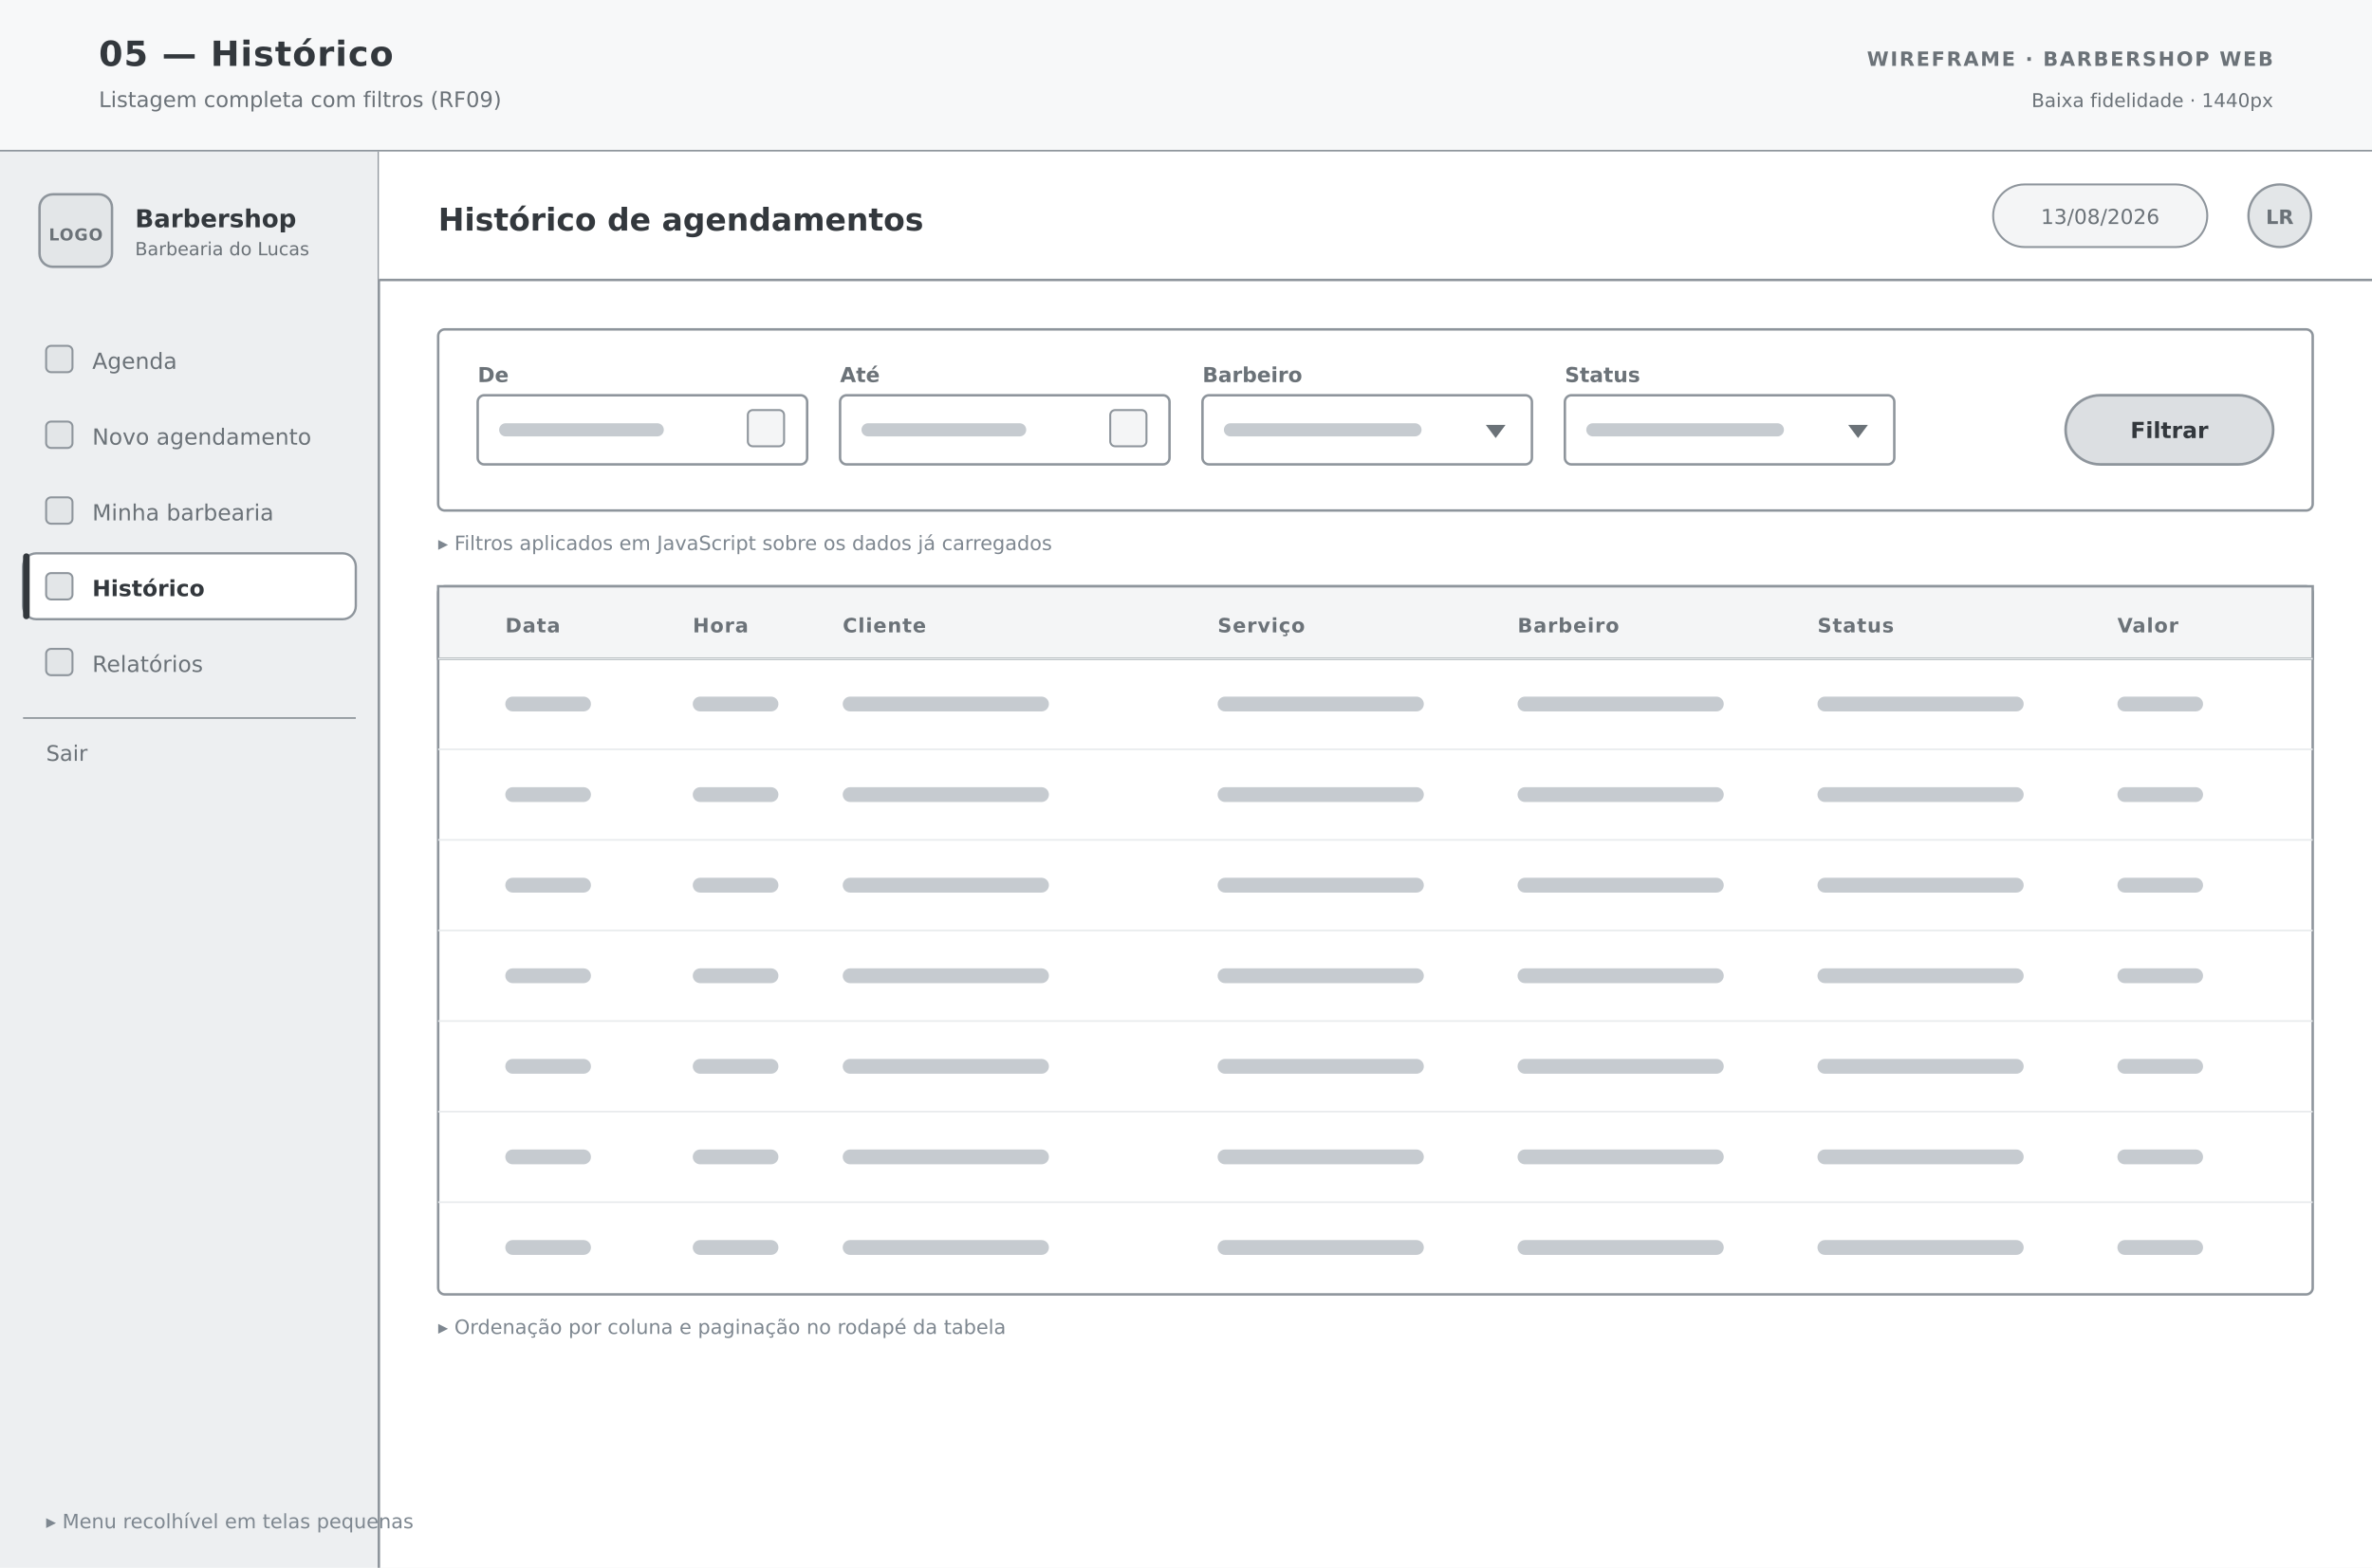
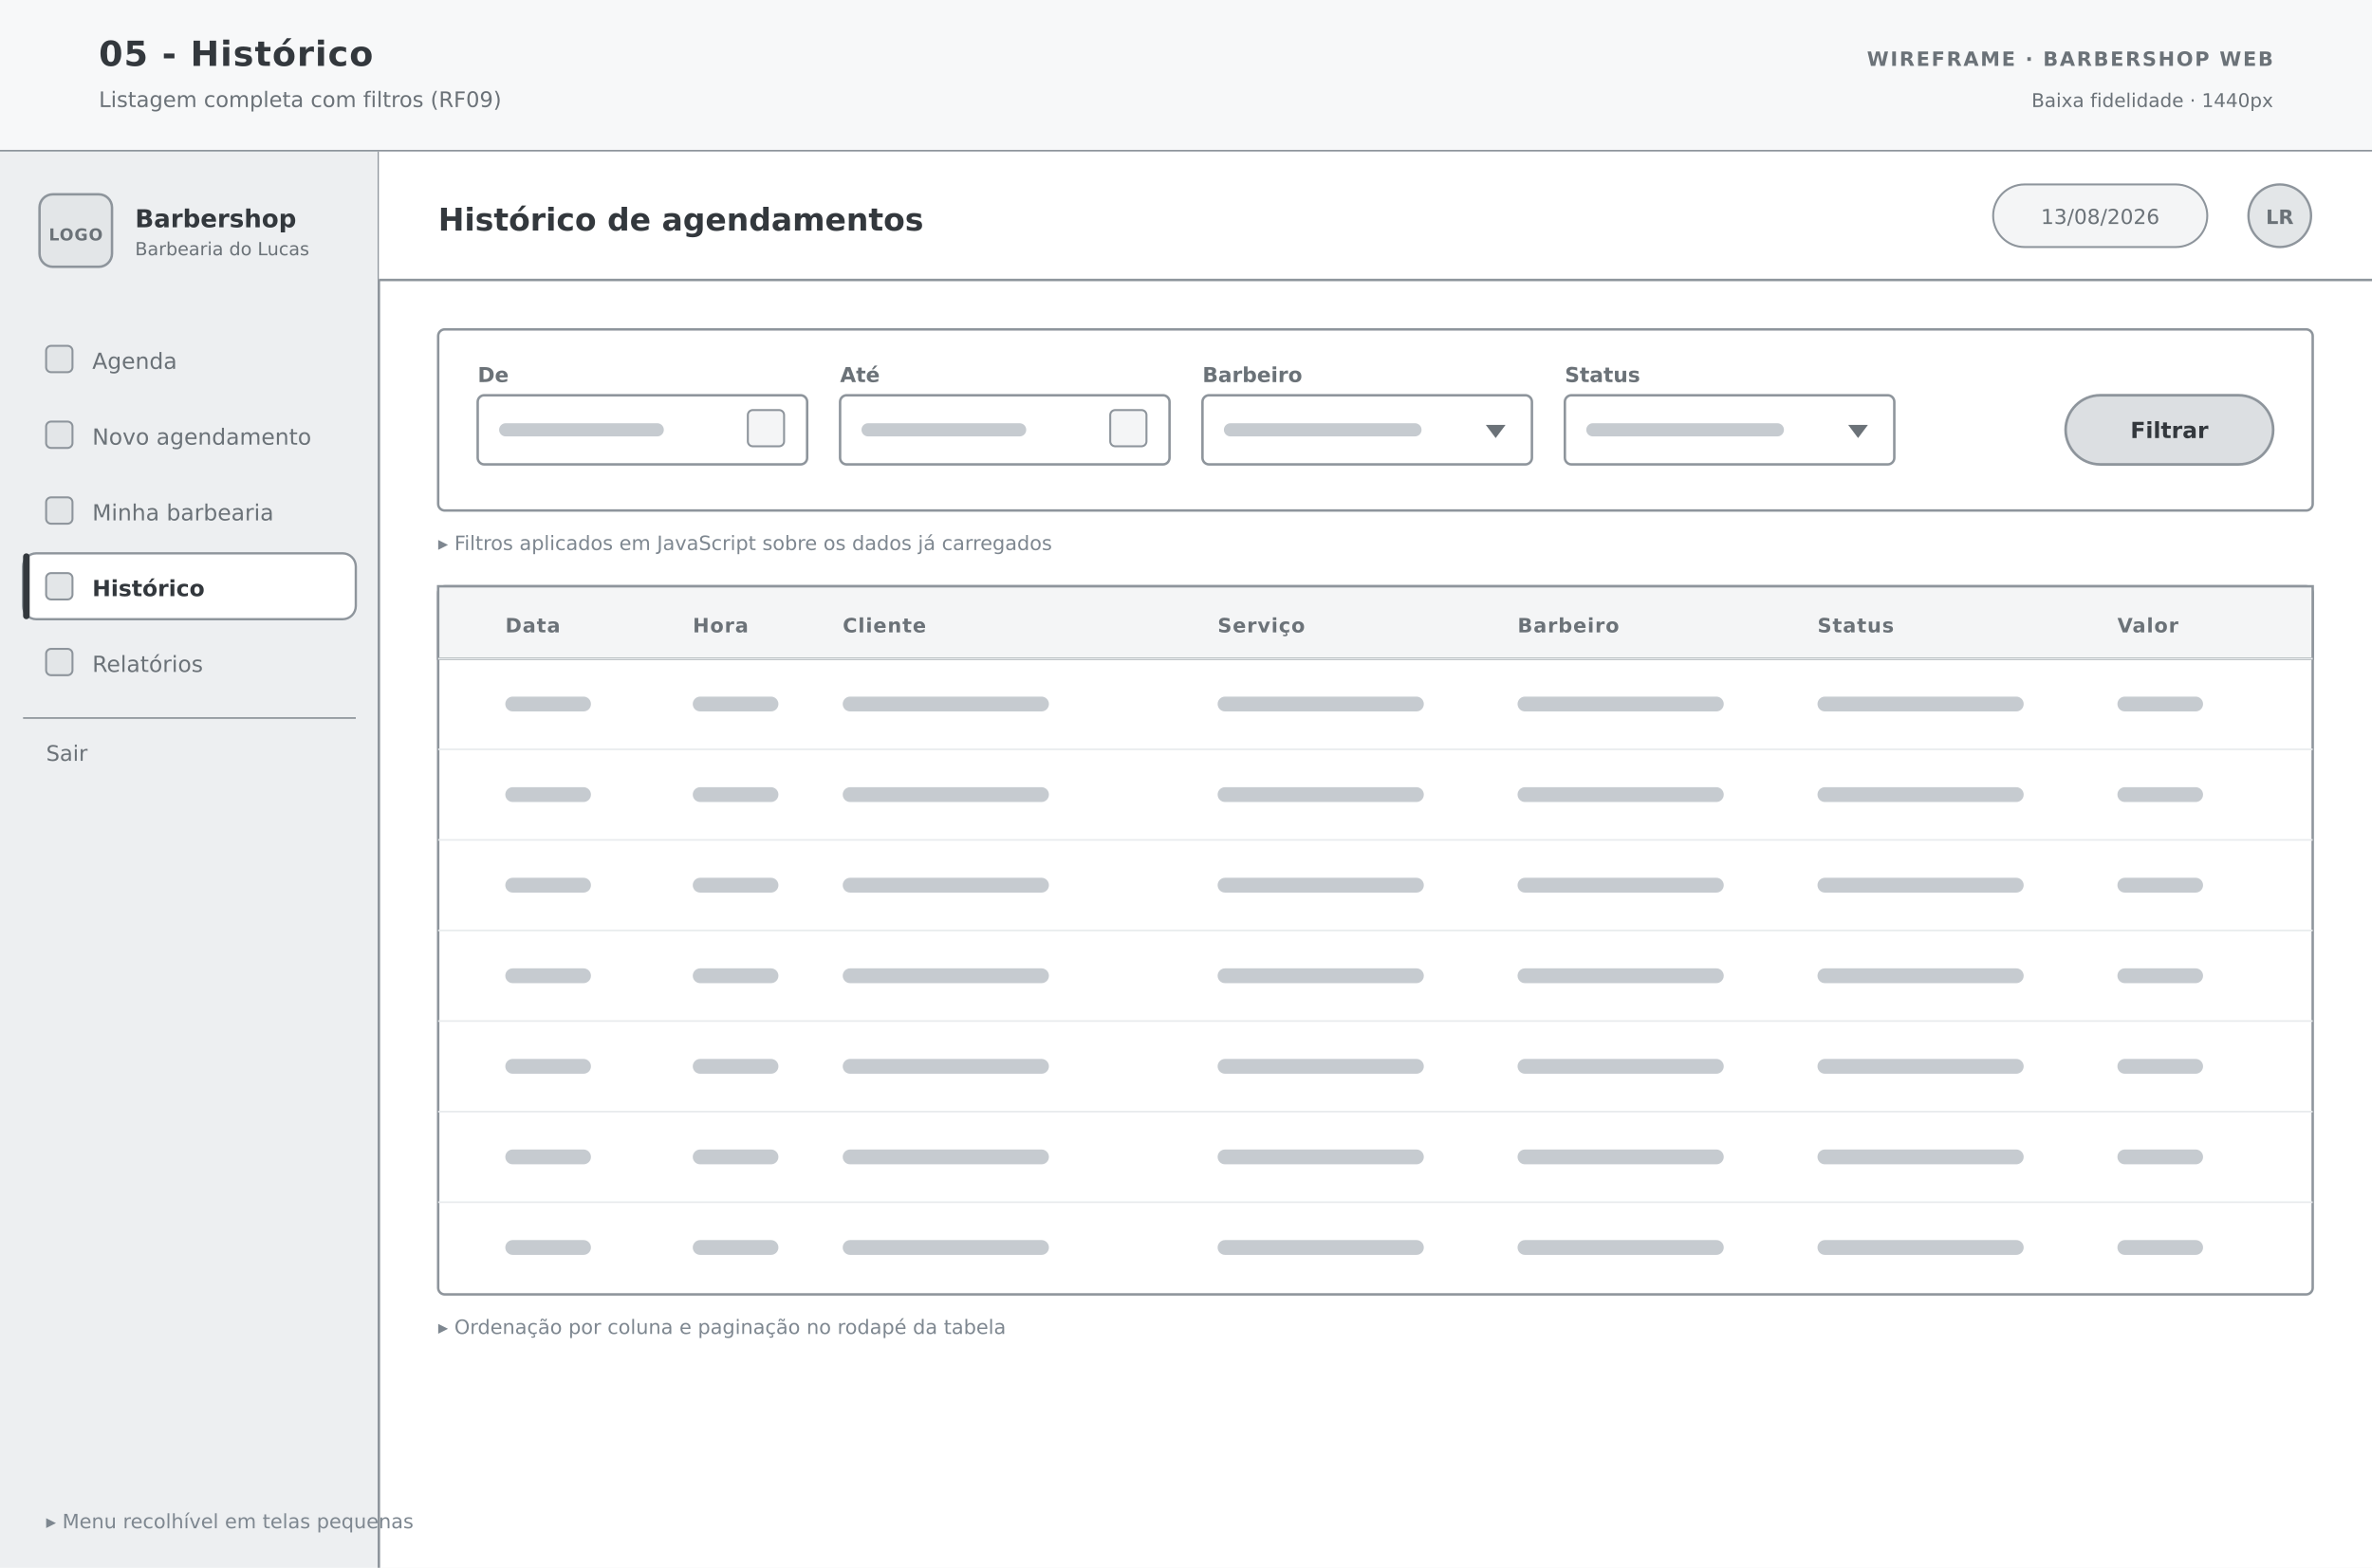
<svg xmlns="http://www.w3.org/2000/svg" width="1440" height="952" viewBox="0 0 1440 952">
  <rect width="1440" height="952" fill="#FFFFFF" />
  <rect x="0" y="0" width="1440" height="92" rx="0" fill="#F7F8F9" />
-   <text x="60" y="40" font-family="DejaVu Sans, Arial, sans-serif" font-size="21" font-weight="bold" fill="#33383D" text-anchor="start" letter-spacing="0.6">05 — Histórico</text>
+   <text x="60" y="40" font-family="DejaVu Sans, Arial, sans-serif" font-size="21" font-weight="bold" fill="#33383D" text-anchor="start" letter-spacing="0.6">05 - Histórico</text>
  <text x="60" y="65" font-family="DejaVu Sans, Arial, sans-serif" font-size="13" font-weight="normal" fill="#6B7278" text-anchor="start" letter-spacing="0">Listagem completa com filtros (RF09)</text>
  <text x="1380" y="40" font-family="DejaVu Sans, Arial, sans-serif" font-size="12" font-weight="bold" fill="#6B7278" text-anchor="end" letter-spacing="1">WIREFRAME · BARBERSHOP WEB</text>
  <text x="1380" y="65" font-family="DejaVu Sans, Arial, sans-serif" font-size="11.5" font-weight="normal" fill="#6B7278" text-anchor="end" letter-spacing="0">Baixa fidelidade · 1440px</text>
  <line x1="0" y1="92" x2="1440" y2="92" stroke="#8E959C" stroke-width="2" />
  <rect x="0" y="92" width="230" height="860" rx="0" fill="#EDEFF1" />
  <line x1="230" y1="92" x2="230" y2="952" stroke="#8E959C" stroke-width="1.5" />
  <rect x="24" y="118" width="44" height="44" rx="8" fill="#E3E6E8" stroke="#8E959C" stroke-width="1.5" />
  <text x="46" y="146" font-family="DejaVu Sans, Arial, sans-serif" font-size="10" font-weight="bold" fill="#6B7278" text-anchor="middle" letter-spacing="0.5">LOGO</text>
  <text x="82" y="138" font-family="DejaVu Sans, Arial, sans-serif" font-size="15" font-weight="bold" fill="#33383D" text-anchor="start" letter-spacing="0">Barbershop</text>
  <text x="82" y="155" font-family="DejaVu Sans, Arial, sans-serif" font-size="11" font-weight="normal" fill="#6B7278" text-anchor="start" letter-spacing="0">Barbearia do Lucas</text>
  <rect x="28" y="210" width="16" height="16" rx="3" fill="#E3E6E8" stroke="#8E959C" stroke-width="1.2" />
  <text x="56" y="224" font-family="DejaVu Sans, Arial, sans-serif" font-size="13.5" font-weight="normal" fill="#6B7278" text-anchor="start" letter-spacing="0">Agenda</text>
  <rect x="28" y="256" width="16" height="16" rx="3" fill="#E3E6E8" stroke="#8E959C" stroke-width="1.2" />
  <text x="56" y="270" font-family="DejaVu Sans, Arial, sans-serif" font-size="13.5" font-weight="normal" fill="#6B7278" text-anchor="start" letter-spacing="0">Novo agendamento</text>
  <rect x="28" y="302" width="16" height="16" rx="3" fill="#E3E6E8" stroke="#8E959C" stroke-width="1.2" />
  <text x="56" y="316" font-family="DejaVu Sans, Arial, sans-serif" font-size="13.5" font-weight="normal" fill="#6B7278" text-anchor="start" letter-spacing="0">Minha barbearia</text>
  <rect x="14" y="336" width="202" height="40" rx="8" fill="#FFFFFF" stroke="#8E959C" stroke-width="1.4" />
  <rect x="14" y="336" width="4" height="40" rx="2" fill="#33383D" />
  <rect x="28" y="348" width="16" height="16" rx="3" fill="#E3E6E8" stroke="#8E959C" stroke-width="1.2" />
  <text x="56" y="362" font-family="DejaVu Sans, Arial, sans-serif" font-size="13.5" font-weight="bold" fill="#33383D" text-anchor="start" letter-spacing="0">Histórico</text>
  <rect x="28" y="394" width="16" height="16" rx="3" fill="#E3E6E8" stroke="#8E959C" stroke-width="1.2" />
  <text x="56" y="408" font-family="DejaVu Sans, Arial, sans-serif" font-size="13.5" font-weight="normal" fill="#6B7278" text-anchor="start" letter-spacing="0">Relatórios</text>
  <line x1="14" y1="436" x2="216" y2="436" stroke="#8E959C" stroke-width="1" />
  <text x="28" y="462" font-family="DejaVu Sans, Arial, sans-serif" font-size="13" font-weight="normal" fill="#6B7278" text-anchor="start" letter-spacing="0">Sair</text>
  <text x="28" y="928" font-family="DejaVu Sans, Arial, sans-serif" font-size="12" font-weight="normal" fill="#7E8790" text-anchor="start" letter-spacing="0">▸ Menu recolhível em telas pequenas</text>
  <rect x="230" y="92" width="1210" height="78" rx="0" fill="#FFFFFF" />
  <line x1="230" y1="170" x2="1440" y2="170" stroke="#8E959C" stroke-width="1.5" />
  <text x="266" y="140" font-family="DejaVu Sans, Arial, sans-serif" font-size="19" font-weight="bold" fill="#33383D" text-anchor="start" letter-spacing="0">Histórico de agendamentos</text>
  <rect x="1210" y="112" width="130" height="38" rx="19" fill="#F4F5F6" stroke="#8E959C" stroke-width="1.2" />
  <text x="1275" y="136" font-family="DejaVu Sans, Arial, sans-serif" font-size="12.5" font-weight="normal" fill="#6B7278" text-anchor="middle" letter-spacing="0">13/08/2026</text>
  <circle cx="1384" cy="131" r="19" fill="#E3E6E8" stroke="#8E959C" stroke-width="1.4" />
  <text x="1384" y="136" font-family="DejaVu Sans, Arial, sans-serif" font-size="12" font-weight="bold" fill="#6B7278" text-anchor="middle" letter-spacing="0">LR</text>
  <rect x="266" y="200" width="1138" height="110" rx="4" fill="#FFFFFF" stroke="#8E959C" stroke-width="1.5" />
  <text x="290" y="232" font-family="DejaVu Sans, Arial, sans-serif" font-size="12.5" font-weight="bold" fill="#6B7278" text-anchor="start" letter-spacing="0">De</text>
  <rect x="290" y="240" width="200" height="42" rx="4" fill="#FFFFFF" stroke="#8E959C" stroke-width="1.5" />
  <rect x="454" y="249" width="22" height="22" rx="3" fill="#F4F5F6" stroke="#8E959C" stroke-width="1.2" />
  <rect x="303" y="257" width="100" height="8" rx="4" fill="#C6CBD0" />
  <text x="510" y="232" font-family="DejaVu Sans, Arial, sans-serif" font-size="12.5" font-weight="bold" fill="#6B7278" text-anchor="start" letter-spacing="0">Até</text>
  <rect x="510" y="240" width="200" height="42" rx="4" fill="#FFFFFF" stroke="#8E959C" stroke-width="1.5" />
  <rect x="674" y="249" width="22" height="22" rx="3" fill="#F4F5F6" stroke="#8E959C" stroke-width="1.2" />
  <rect x="523" y="257" width="100" height="8" rx="4" fill="#C6CBD0" />
  <text x="730" y="232" font-family="DejaVu Sans, Arial, sans-serif" font-size="12.5" font-weight="bold" fill="#6B7278" text-anchor="start" letter-spacing="0">Barbeiro</text>
  <rect x="730" y="240" width="200" height="42" rx="4" fill="#FFFFFF" stroke="#8E959C" stroke-width="1.5" />
  <path d="M902 258 L914 258 L908 266 Z" fill="#6B7278" />
  <rect x="743" y="257" width="120" height="8" rx="4" fill="#C6CBD0" />
  <text x="950" y="232" font-family="DejaVu Sans, Arial, sans-serif" font-size="12.5" font-weight="bold" fill="#6B7278" text-anchor="start" letter-spacing="0">Status</text>
  <rect x="950" y="240" width="200" height="42" rx="4" fill="#FFFFFF" stroke="#8E959C" stroke-width="1.5" />
  <path d="M1122 258 L1134 258 L1128 266 Z" fill="#6B7278" />
  <rect x="963" y="257" width="120" height="8" rx="4" fill="#C6CBD0" />
  <rect x="1254" y="240" width="126" height="42" rx="21" fill="#DCDFE2" stroke="#8E959C" stroke-width="1.6" />
  <text x="1317" y="266" font-family="DejaVu Sans, Arial, sans-serif" font-size="13.5" font-weight="bold" fill="#33383D" text-anchor="middle" letter-spacing="0">Filtrar</text>
  <text x="266" y="334" font-family="DejaVu Sans, Arial, sans-serif" font-size="12" font-weight="normal" fill="#7E8790" text-anchor="start" letter-spacing="0">▸ Filtros aplicados em JavaScript sobre os dados já carregados</text>
  <rect x="266" y="356" width="1138" height="430" rx="4" fill="#FFFFFF" stroke="#8E959C" stroke-width="1.5" />
  <rect x="266" y="356" width="1138" height="44" rx="0" fill="#F4F5F6" stroke="#8E959C" stroke-width="1.5" />
  <text x="306.76" y="384" font-family="DejaVu Sans, Arial, sans-serif" font-size="12" font-weight="bold" fill="#6B7278" text-anchor="start" letter-spacing="0.5">Data</text>
  <text x="420.56" y="384" font-family="DejaVu Sans, Arial, sans-serif" font-size="12" font-weight="bold" fill="#6B7278" text-anchor="start" letter-spacing="0.5">Hora</text>
  <text x="511.6" y="384" font-family="DejaVu Sans, Arial, sans-serif" font-size="12" font-weight="bold" fill="#6B7278" text-anchor="start" letter-spacing="0.5">Cliente</text>
  <text x="739.2" y="384" font-family="DejaVu Sans, Arial, sans-serif" font-size="12" font-weight="bold" fill="#6B7278" text-anchor="start" letter-spacing="0.5">Serviço</text>
  <text x="921.28" y="384" font-family="DejaVu Sans, Arial, sans-serif" font-size="12" font-weight="bold" fill="#6B7278" text-anchor="start" letter-spacing="0.5">Barbeiro</text>
  <text x="1103.36" y="384" font-family="DejaVu Sans, Arial, sans-serif" font-size="12" font-weight="bold" fill="#6B7278" text-anchor="start" letter-spacing="0.5">Status</text>
  <text x="1285.44" y="384" font-family="DejaVu Sans, Arial, sans-serif" font-size="12" font-weight="bold" fill="#6B7278" text-anchor="start" letter-spacing="0.5">Valor</text>
  <line x1="266" y1="400" x2="1404" y2="400" stroke="#E8EBED" stroke-width="1" />
  <rect x="306.76" y="423" width="52" height="9" rx="4.5" fill="#C6CBD0" />
  <rect x="420.56" y="423" width="52" height="9" rx="4.5" fill="#C6CBD0" />
  <rect x="511.6" y="423" width="125.18" height="9" rx="4.5" fill="#C6CBD0" />
  <rect x="739.2" y="423" width="125.18" height="9" rx="4.5" fill="#C6CBD0" />
  <rect x="921.28" y="423" width="125.18" height="9" rx="4.5" fill="#C6CBD0" />
  <rect x="1103.36" y="423" width="125.18" height="9" rx="4.5" fill="#C6CBD0" />
  <rect x="1285.44" y="423" width="52" height="9" rx="4.5" fill="#C6CBD0" />
  <line x1="266" y1="455" x2="1404" y2="455" stroke="#E8EBED" stroke-width="1" />
  <rect x="306.76" y="478" width="52" height="9" rx="4.5" fill="#C6CBD0" />
  <rect x="420.56" y="478" width="52" height="9" rx="4.5" fill="#C6CBD0" />
  <rect x="511.6" y="478" width="125.18" height="9" rx="4.5" fill="#C6CBD0" />
  <rect x="739.2" y="478" width="125.18" height="9" rx="4.5" fill="#C6CBD0" />
  <rect x="921.28" y="478" width="125.18" height="9" rx="4.5" fill="#C6CBD0" />
  <rect x="1103.36" y="478" width="125.18" height="9" rx="4.5" fill="#C6CBD0" />
  <rect x="1285.44" y="478" width="52" height="9" rx="4.5" fill="#C6CBD0" />
  <line x1="266" y1="510" x2="1404" y2="510" stroke="#E8EBED" stroke-width="1" />
  <rect x="306.76" y="533" width="52" height="9" rx="4.5" fill="#C6CBD0" />
  <rect x="420.56" y="533" width="52" height="9" rx="4.5" fill="#C6CBD0" />
  <rect x="511.6" y="533" width="125.18" height="9" rx="4.5" fill="#C6CBD0" />
  <rect x="739.2" y="533" width="125.18" height="9" rx="4.5" fill="#C6CBD0" />
  <rect x="921.28" y="533" width="125.18" height="9" rx="4.5" fill="#C6CBD0" />
  <rect x="1103.36" y="533" width="125.18" height="9" rx="4.5" fill="#C6CBD0" />
  <rect x="1285.44" y="533" width="52" height="9" rx="4.5" fill="#C6CBD0" />
  <line x1="266" y1="565" x2="1404" y2="565" stroke="#E8EBED" stroke-width="1" />
  <rect x="306.76" y="588" width="52" height="9" rx="4.5" fill="#C6CBD0" />
  <rect x="420.56" y="588" width="52" height="9" rx="4.5" fill="#C6CBD0" />
  <rect x="511.6" y="588" width="125.18" height="9" rx="4.5" fill="#C6CBD0" />
  <rect x="739.2" y="588" width="125.18" height="9" rx="4.5" fill="#C6CBD0" />
  <rect x="921.28" y="588" width="125.18" height="9" rx="4.5" fill="#C6CBD0" />
  <rect x="1103.36" y="588" width="125.18" height="9" rx="4.5" fill="#C6CBD0" />
  <rect x="1285.44" y="588" width="52" height="9" rx="4.5" fill="#C6CBD0" />
  <line x1="266" y1="620" x2="1404" y2="620" stroke="#E8EBED" stroke-width="1" />
  <rect x="306.76" y="643" width="52" height="9" rx="4.5" fill="#C6CBD0" />
  <rect x="420.56" y="643" width="52" height="9" rx="4.5" fill="#C6CBD0" />
  <rect x="511.6" y="643" width="125.18" height="9" rx="4.5" fill="#C6CBD0" />
  <rect x="739.2" y="643" width="125.18" height="9" rx="4.5" fill="#C6CBD0" />
  <rect x="921.28" y="643" width="125.18" height="9" rx="4.5" fill="#C6CBD0" />
  <rect x="1103.36" y="643" width="125.18" height="9" rx="4.5" fill="#C6CBD0" />
  <rect x="1285.44" y="643" width="52" height="9" rx="4.5" fill="#C6CBD0" />
  <line x1="266" y1="675" x2="1404" y2="675" stroke="#E8EBED" stroke-width="1" />
  <rect x="306.76" y="698" width="52" height="9" rx="4.5" fill="#C6CBD0" />
  <rect x="420.56" y="698" width="52" height="9" rx="4.5" fill="#C6CBD0" />
  <rect x="511.6" y="698" width="125.18" height="9" rx="4.5" fill="#C6CBD0" />
  <rect x="739.2" y="698" width="125.18" height="9" rx="4.5" fill="#C6CBD0" />
  <rect x="921.28" y="698" width="125.18" height="9" rx="4.5" fill="#C6CBD0" />
  <rect x="1103.36" y="698" width="125.18" height="9" rx="4.5" fill="#C6CBD0" />
  <rect x="1285.44" y="698" width="52" height="9" rx="4.5" fill="#C6CBD0" />
  <line x1="266" y1="730" x2="1404" y2="730" stroke="#E8EBED" stroke-width="1" />
  <rect x="306.76" y="753" width="52" height="9" rx="4.5" fill="#C6CBD0" />
  <rect x="420.56" y="753" width="52" height="9" rx="4.5" fill="#C6CBD0" />
  <rect x="511.6" y="753" width="125.18" height="9" rx="4.5" fill="#C6CBD0" />
  <rect x="739.2" y="753" width="125.18" height="9" rx="4.5" fill="#C6CBD0" />
  <rect x="921.28" y="753" width="125.18" height="9" rx="4.5" fill="#C6CBD0" />
  <rect x="1103.36" y="753" width="125.18" height="9" rx="4.5" fill="#C6CBD0" />
  <rect x="1285.44" y="753" width="52" height="9" rx="4.5" fill="#C6CBD0" />
  <text x="266" y="810" font-family="DejaVu Sans, Arial, sans-serif" font-size="12" font-weight="normal" fill="#7E8790" text-anchor="start" letter-spacing="0">▸ Ordenação por coluna e paginação no rodapé da tabela</text>
</svg>
